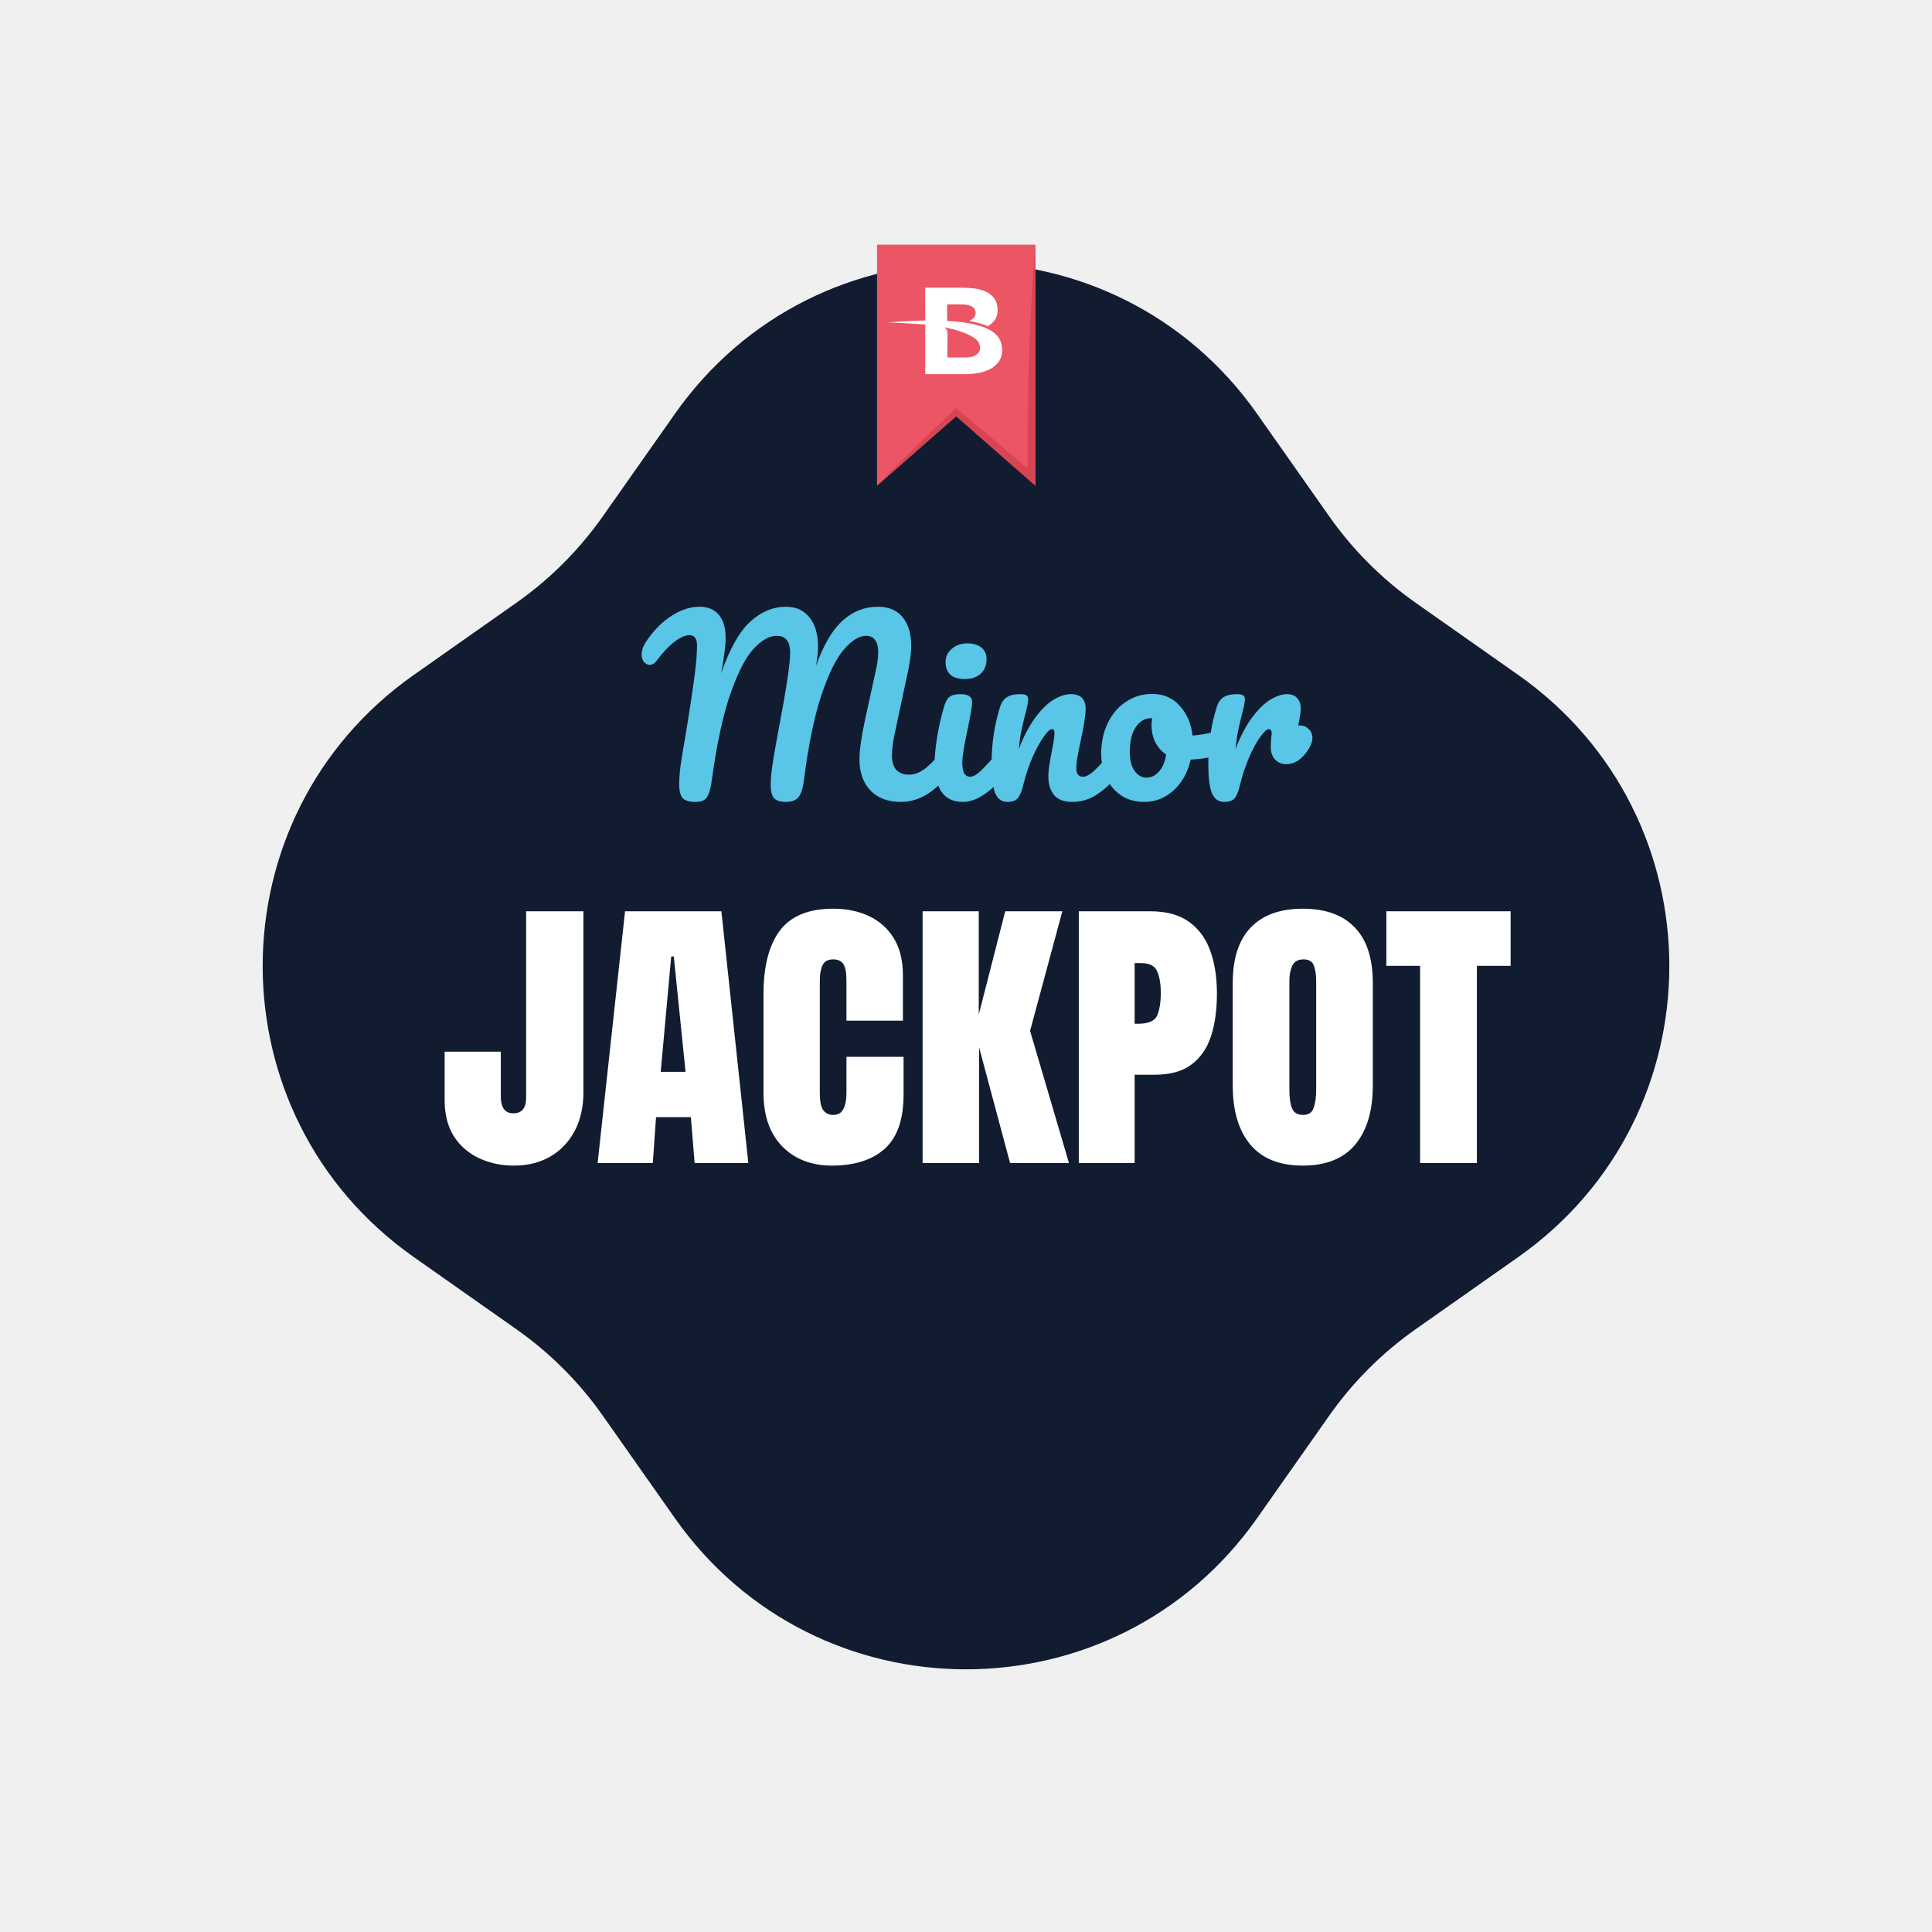
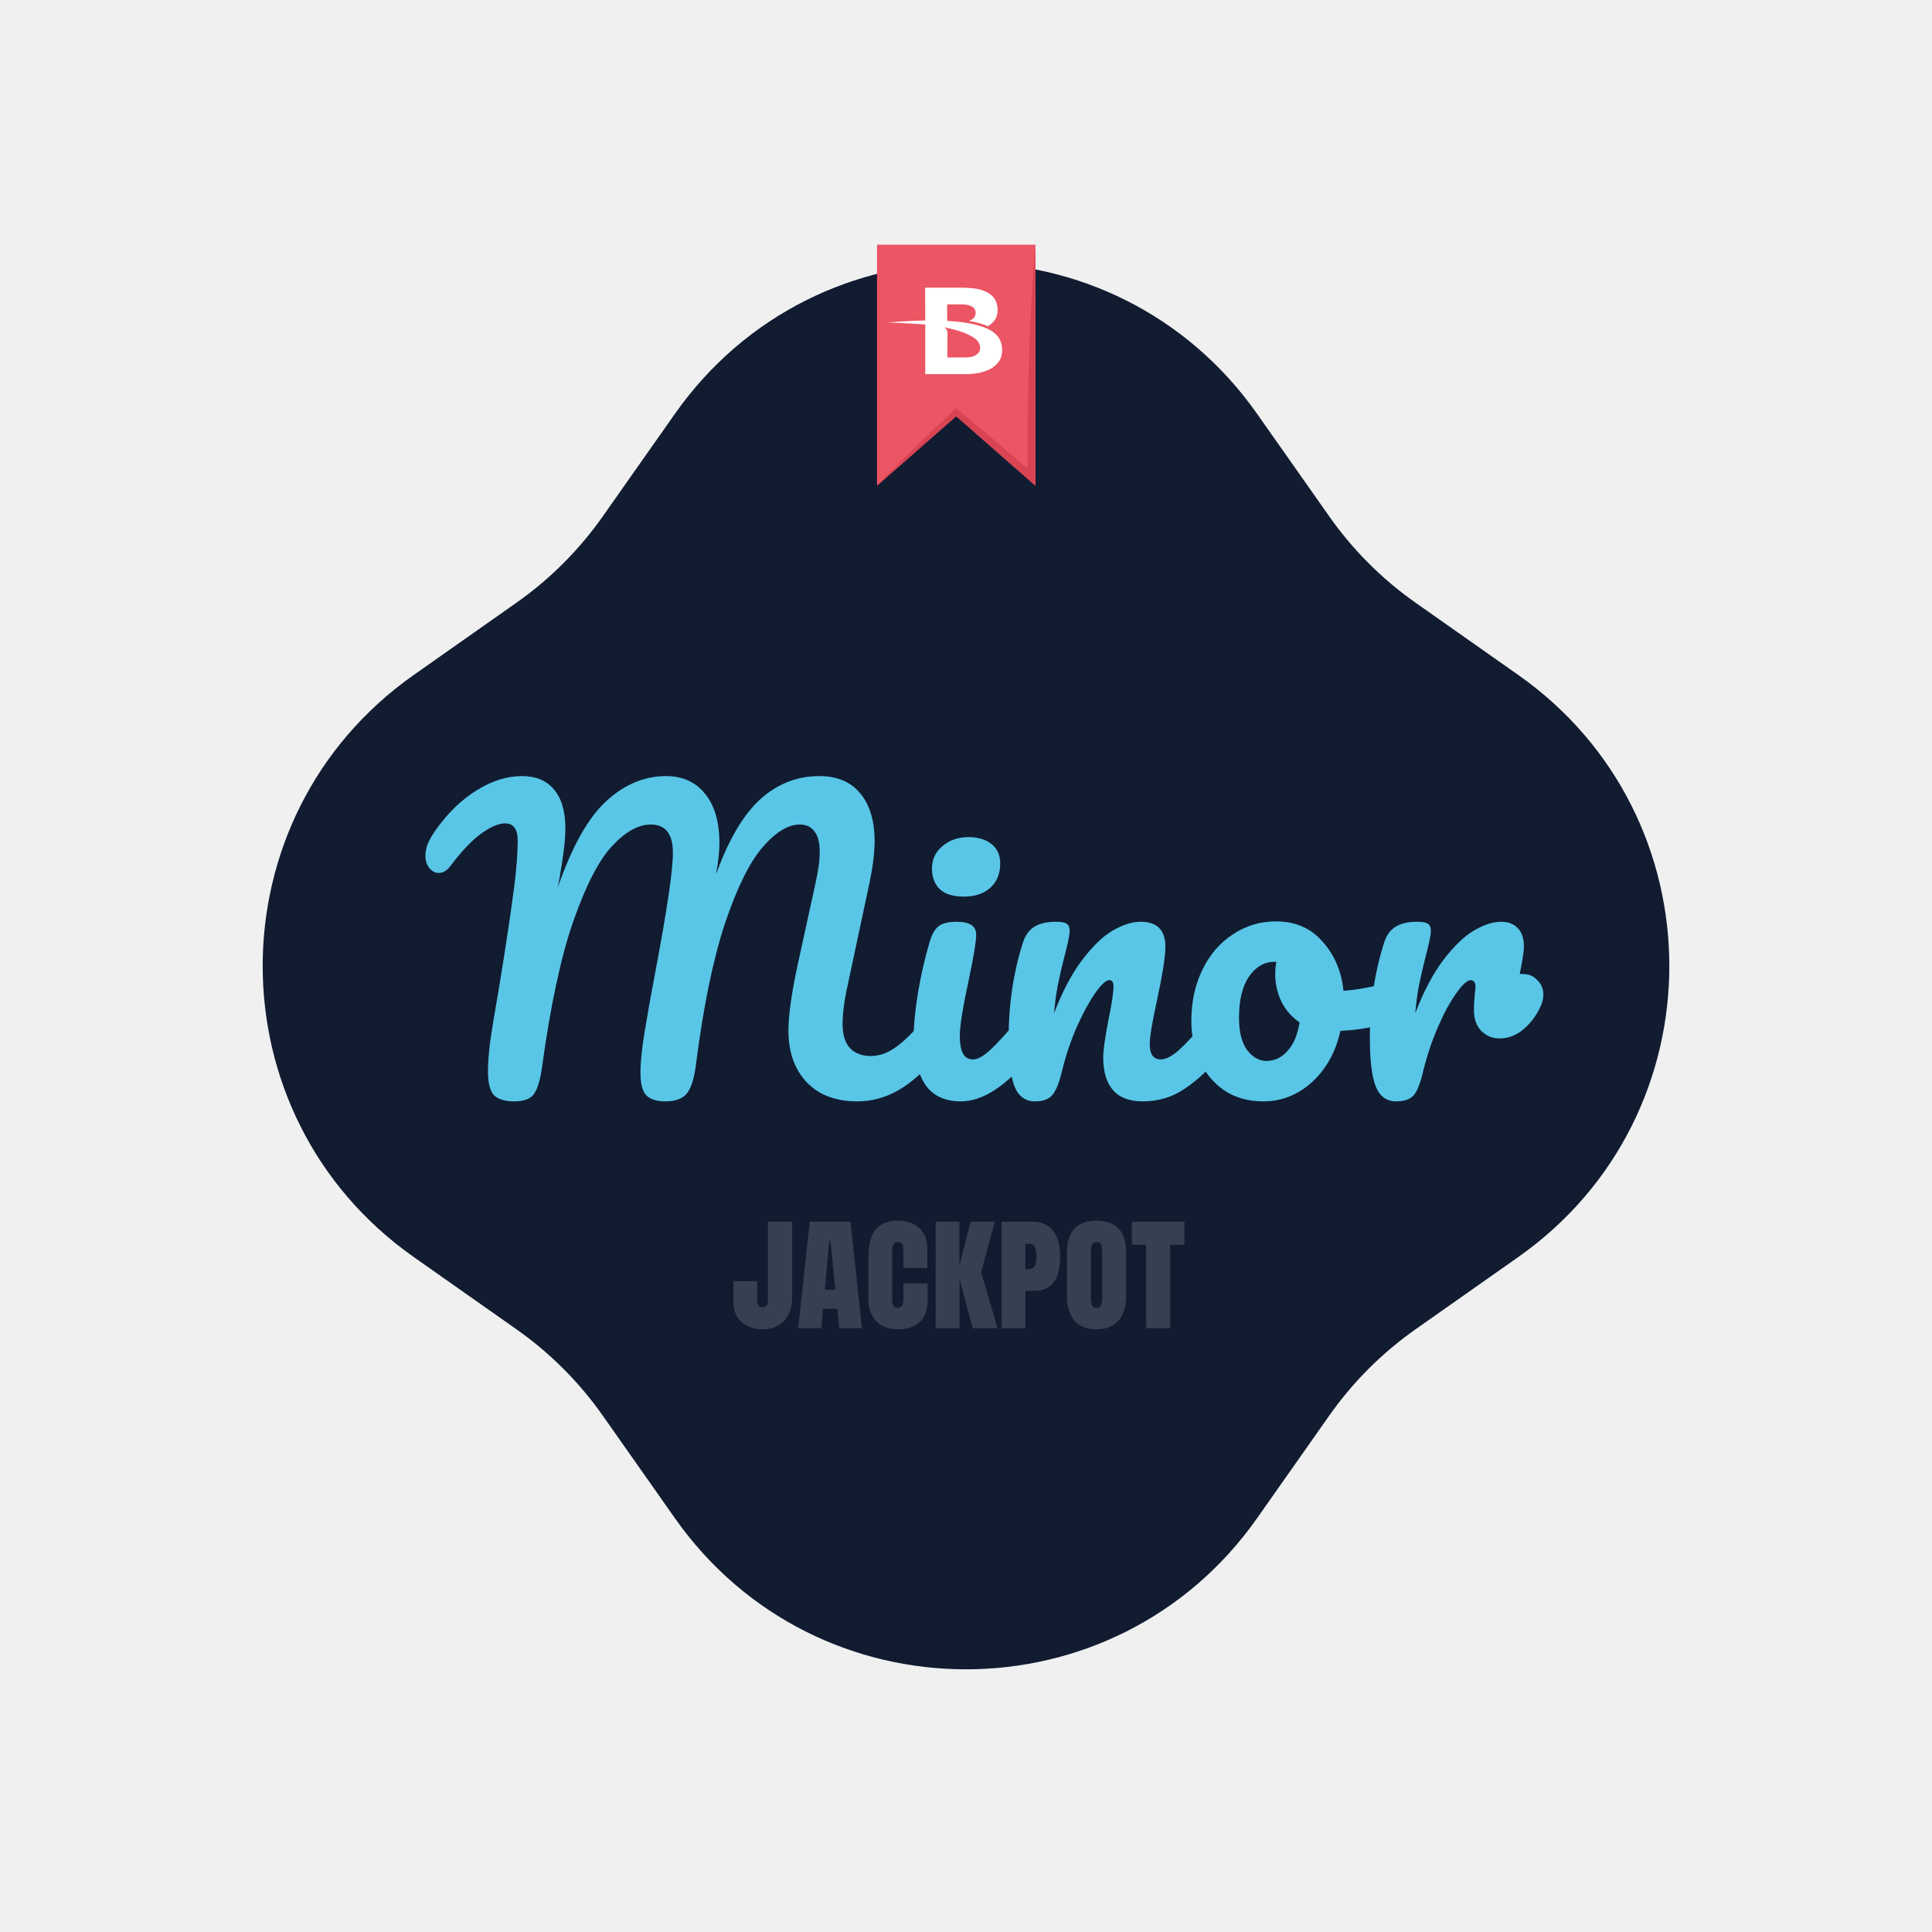
<svg xmlns="http://www.w3.org/2000/svg" width="304" height="304" viewBox="0 0 304 304" fill="none">
  <path d="M106.197 65.114C128.501 33.406 175.499 33.406 197.803 65.114L209.159 81.257C212.871 86.534 217.466 91.129 222.743 94.841L238.887 106.197C270.594 128.501 270.594 175.499 238.887 197.803L222.743 209.159C217.466 212.871 212.871 217.466 209.159 222.743L197.803 238.887C175.499 270.594 128.501 270.594 106.197 238.887L94.841 222.743C91.129 217.466 86.534 212.871 81.257 209.159L65.114 197.803C33.406 175.499 33.406 128.501 65.114 106.197L81.257 94.841C86.534 91.129 91.129 86.534 94.841 81.257L106.197 65.114Z" fill="#111C31" />
-   <path d="M109.352 126.18C108.464 126.18 107.828 125.988 107.444 125.604C107.06 125.196 106.868 124.44 106.868 123.336C106.868 122.592 106.94 121.644 107.084 120.492C107.252 119.316 107.516 117.708 107.876 115.668C108.5 111.9 108.992 108.636 109.352 105.876C109.568 104.148 109.676 102.708 109.676 101.556C109.676 100.476 109.28 99.936 108.488 99.936C107.864 99.936 107.108 100.26 106.22 100.908C105.356 101.532 104.396 102.54 103.34 103.932C103.004 104.388 102.632 104.616 102.224 104.616C101.888 104.616 101.588 104.46 101.324 104.148C101.084 103.812 100.964 103.44 100.964 103.032C100.964 102.648 101.036 102.264 101.18 101.88C101.348 101.472 101.612 101.016 101.972 100.512C103.124 98.904 104.408 97.668 105.824 96.804C107.24 95.916 108.656 95.472 110.072 95.472C111.392 95.472 112.4 95.892 113.096 96.732C113.816 97.572 114.176 98.796 114.176 100.404C114.176 101.052 114.116 101.82 113.996 102.708C113.876 103.572 113.768 104.28 113.672 104.832C113.576 105.384 113.504 105.768 113.456 105.984C114.824 102.072 116.36 99.348 118.064 97.812C119.768 96.252 121.64 95.472 123.68 95.472C125.24 95.472 126.464 96.024 127.352 97.128C128.264 98.232 128.72 99.792 128.72 101.808C128.72 102.6 128.612 103.584 128.396 104.76C129.596 101.448 131 99.072 132.608 97.632C134.216 96.192 136.064 95.472 138.152 95.472C139.832 95.472 141.116 96.012 142.004 97.092C142.916 98.172 143.372 99.684 143.372 101.628C143.372 102.684 143.216 103.968 142.904 105.48L140.708 115.776C140.468 116.976 140.348 118.008 140.348 118.872C140.348 119.88 140.576 120.636 141.032 121.14C141.512 121.644 142.172 121.896 143.012 121.896C143.804 121.896 144.572 121.632 145.316 121.104C146.084 120.576 146.984 119.7 148.016 118.476C148.304 118.14 148.628 117.972 148.988 117.972C149.3 117.972 149.54 118.116 149.708 118.404C149.9 118.692 149.996 119.088 149.996 119.592C149.996 120.528 149.768 121.272 149.312 121.824C148.064 123.336 146.828 124.44 145.604 125.136C144.38 125.832 143.096 126.18 141.752 126.18C139.712 126.18 138.116 125.58 136.964 124.38C135.812 123.156 135.236 121.524 135.236 119.484C135.236 118.068 135.524 116.016 136.1 113.328L137.54 106.74C137.588 106.524 137.672 106.14 137.792 105.588C137.912 105.036 138.008 104.52 138.08 104.04C138.152 103.536 138.188 103.044 138.188 102.564C138.188 101.724 138.02 101.1 137.684 100.692C137.372 100.26 136.916 100.044 136.316 100.044C135.188 100.044 134 100.776 132.752 102.24C131.528 103.68 130.352 106.08 129.224 109.44C128.12 112.8 127.22 117.168 126.524 122.544C126.356 123.984 126.056 124.956 125.624 125.46C125.216 125.94 124.544 126.18 123.608 126.18C122.792 126.18 122.192 125.988 121.808 125.604C121.448 125.22 121.268 124.5 121.268 123.444C121.268 122.46 121.4 121.176 121.664 119.592C121.928 117.984 122.264 116.1 122.672 113.94C123.776 108.132 124.328 104.388 124.328 102.708C124.328 101.796 124.148 101.124 123.788 100.692C123.452 100.26 122.936 100.044 122.24 100.044C121.064 100.044 119.852 100.716 118.604 102.06C117.356 103.38 116.132 105.744 114.932 109.152C113.756 112.536 112.772 117.12 111.98 122.904C111.812 124.128 111.56 124.98 111.224 125.46C110.912 125.94 110.288 126.18 109.352 126.18ZM151.811 106.848C150.803 106.848 150.047 106.62 149.543 106.164C149.039 105.684 148.787 105.024 148.787 104.184C148.787 103.344 149.111 102.648 149.759 102.096C150.431 101.52 151.259 101.232 152.243 101.232C153.131 101.232 153.851 101.448 154.403 101.88C154.955 102.312 155.231 102.924 155.231 103.716C155.231 104.676 154.919 105.444 154.295 106.02C153.671 106.572 152.843 106.848 151.811 106.848ZM151.523 126.18C149.963 126.18 148.823 125.628 148.103 124.524C147.407 123.42 147.059 121.956 147.059 120.132C147.059 119.052 147.191 117.672 147.455 115.992C147.743 114.288 148.103 112.704 148.535 111.24C148.751 110.472 149.039 109.944 149.399 109.656C149.759 109.368 150.335 109.224 151.127 109.224C152.351 109.224 152.963 109.632 152.963 110.448C152.963 111.048 152.735 112.44 152.279 114.624C151.703 117.264 151.415 119.052 151.415 119.988C151.415 120.708 151.511 121.26 151.703 121.644C151.895 122.028 152.219 122.22 152.675 122.22C153.107 122.22 153.647 121.92 154.295 121.32C154.943 120.72 155.807 119.772 156.887 118.476C157.175 118.14 157.499 117.972 157.859 117.972C158.171 117.972 158.411 118.116 158.579 118.404C158.771 118.692 158.867 119.088 158.867 119.592C158.867 120.552 158.639 121.296 158.183 121.824C155.807 124.728 153.587 126.18 151.523 126.18ZM158.511 126.18C157.599 126.18 156.951 125.7 156.567 124.74C156.207 123.78 156.027 122.244 156.027 120.132C156.027 117.012 156.471 114.048 157.359 111.24C157.575 110.544 157.923 110.04 158.403 109.728C158.907 109.392 159.603 109.224 160.491 109.224C160.971 109.224 161.307 109.284 161.499 109.404C161.691 109.524 161.787 109.752 161.787 110.088C161.787 110.472 161.607 111.336 161.247 112.68C161.007 113.64 160.815 114.48 160.671 115.2C160.527 115.92 160.407 116.808 160.311 117.864C161.103 115.8 161.991 114.12 162.975 112.824C163.959 111.528 164.919 110.604 165.855 110.052C166.815 109.5 167.691 109.224 168.483 109.224C170.043 109.224 170.823 110.004 170.823 111.564C170.823 112.5 170.559 114.192 170.031 116.64C169.575 118.728 169.347 120.108 169.347 120.78C169.347 121.74 169.695 122.22 170.391 122.22C170.871 122.22 171.435 121.932 172.083 121.356C172.755 120.756 173.643 119.796 174.747 118.476C175.035 118.14 175.359 117.972 175.719 117.972C176.031 117.972 176.271 118.116 176.439 118.404C176.631 118.692 176.727 119.088 176.727 119.592C176.727 120.552 176.499 121.296 176.043 121.824C175.011 123.096 173.895 124.14 172.695 124.956C171.519 125.772 170.175 126.18 168.663 126.18C167.439 126.18 166.515 125.832 165.891 125.136C165.267 124.416 164.955 123.384 164.955 122.04C164.955 121.368 165.123 120.168 165.459 118.44C165.771 116.928 165.927 115.884 165.927 115.308C165.927 114.924 165.795 114.732 165.531 114.732C165.219 114.732 164.775 115.14 164.199 115.956C163.647 116.748 163.071 117.804 162.471 119.124C161.895 120.444 161.427 121.836 161.067 123.3C160.803 124.428 160.491 125.196 160.131 125.604C159.795 125.988 159.255 126.18 158.511 126.18ZM192.174 114.948C192.486 114.948 192.726 115.104 192.894 115.416C193.062 115.728 193.146 116.124 193.146 116.604C193.146 117.756 192.798 118.44 192.102 118.656C190.662 119.16 189.078 119.448 187.35 119.52C186.894 121.536 185.994 123.156 184.65 124.38C183.306 125.58 181.782 126.18 180.078 126.18C178.638 126.18 177.402 125.832 176.37 125.136C175.362 124.44 174.594 123.516 174.066 122.364C173.538 121.212 173.274 119.964 173.274 118.62C173.274 116.796 173.622 115.176 174.318 113.76C175.014 112.32 175.974 111.204 177.198 110.412C178.422 109.596 179.778 109.188 181.266 109.188C183.09 109.188 184.554 109.824 185.658 111.096C186.786 112.344 187.446 113.892 187.638 115.74C188.766 115.668 190.11 115.428 191.67 115.02C191.862 114.972 192.03 114.948 192.174 114.948ZM180.366 122.364C181.134 122.364 181.794 122.052 182.346 121.428C182.922 120.804 183.306 119.904 183.498 118.728C182.754 118.224 182.178 117.564 181.77 116.748C181.386 115.932 181.194 115.068 181.194 114.156C181.194 113.772 181.23 113.388 181.302 113.004H181.122C180.162 113.004 179.358 113.472 178.71 114.408C178.086 115.32 177.774 116.616 177.774 118.296C177.774 119.616 178.026 120.624 178.53 121.32C179.058 122.016 179.67 122.364 180.366 122.364ZM204.6 114.156C205.128 114.156 205.572 114.348 205.932 114.732C206.316 115.092 206.508 115.548 206.508 116.1C206.508 116.412 206.436 116.748 206.292 117.108C205.908 117.996 205.368 118.74 204.672 119.34C203.976 119.94 203.208 120.24 202.368 120.24C201.696 120.24 201.12 120 200.64 119.52C200.184 119.04 199.956 118.392 199.956 117.576C199.956 117.12 199.98 116.628 200.028 116.1C200.076 115.716 200.1 115.452 200.1 115.308C200.1 115.116 200.052 114.972 199.956 114.876C199.884 114.78 199.788 114.732 199.668 114.732C199.332 114.732 198.876 115.14 198.3 115.956C197.724 116.748 197.148 117.804 196.572 119.124C195.996 120.444 195.528 121.836 195.168 123.3C194.904 124.452 194.604 125.22 194.268 125.604C193.932 125.988 193.38 126.18 192.612 126.18C191.7 126.18 191.052 125.7 190.668 124.74C190.308 123.78 190.128 122.244 190.128 120.132C190.128 117.012 190.572 114.048 191.46 111.24C191.676 110.544 192.024 110.04 192.504 109.728C193.008 109.392 193.704 109.224 194.592 109.224C195.072 109.224 195.408 109.284 195.6 109.404C195.792 109.524 195.888 109.752 195.888 110.088C195.888 110.472 195.708 111.336 195.348 112.68C195.108 113.64 194.916 114.48 194.772 115.2C194.628 115.92 194.508 116.808 194.412 117.864C195.204 115.8 196.092 114.12 197.076 112.824C198.06 111.528 199.02 110.604 199.956 110.052C200.892 109.5 201.744 109.224 202.512 109.224C203.208 109.224 203.736 109.428 204.096 109.836C204.48 110.22 204.672 110.796 204.672 111.564C204.672 112.02 204.54 112.884 204.276 114.156H204.6Z" fill="#59C6E7" />
-   <path d="M80.883 183.406C78.868 183.406 77.032 183.017 75.373 182.238C73.714 181.46 72.394 180.309 71.412 178.785C70.447 177.245 69.965 175.357 69.965 173.123V165.48H78.801V172.59C78.801 173.368 78.953 173.995 79.258 174.469C79.579 174.943 80.087 175.18 80.781 175.18C82.118 175.18 82.787 174.359 82.787 172.717V143.391H91.801V171.828C91.801 174.198 91.335 176.255 90.404 177.998C89.473 179.725 88.187 181.062 86.545 182.01C84.903 182.941 83.016 183.406 80.883 183.406ZM94.035 183L98.352 143.391H113.51L117.75 183H109.295L108.711 175.789H103.227L102.719 183H94.035ZM105.613 150.5L103.963 168.654H107.873L106.02 150.5H105.613ZM130.902 183.406C127.669 183.406 125.062 182.399 123.082 180.385C121.118 178.37 120.137 175.552 120.137 171.93V156.391C120.137 152.057 120.992 148.74 122.701 146.438C124.428 144.135 127.229 142.984 131.105 142.984C133.221 142.984 135.1 143.374 136.742 144.152C138.401 144.931 139.704 146.099 140.652 147.656C141.6 149.197 142.074 151.143 142.074 153.496V160.605H133.188V154.359C133.188 153.022 133.018 152.125 132.68 151.668C132.341 151.194 131.816 150.957 131.105 150.957C130.276 150.957 129.717 151.262 129.43 151.871C129.142 152.464 128.998 153.259 128.998 154.258V172.057C128.998 173.292 129.176 174.164 129.531 174.672C129.904 175.18 130.428 175.434 131.105 175.434C131.867 175.434 132.4 175.12 132.705 174.494C133.027 173.868 133.188 173.055 133.188 172.057V166.293H142.176V172.209C142.176 176.136 141.186 178.988 139.205 180.766C137.225 182.526 134.457 183.406 130.902 183.406ZM145.172 183V143.391H154.008V159.641L158.172 143.391H167.16L162.082 162.205L168.201 183H158.934L154.059 164.795V183H145.172ZM169.75 183V143.391H181.049C183.52 143.391 185.518 143.932 187.041 145.016C188.581 146.099 189.707 147.614 190.418 149.561C191.129 151.49 191.484 153.758 191.484 156.365C191.484 158.87 191.18 161.079 190.57 162.992C189.961 164.905 188.937 166.403 187.498 167.486C186.076 168.57 184.13 169.111 181.658 169.111H178.535V183H169.75ZM178.535 161.088H179.043C180.702 161.088 181.717 160.648 182.09 159.768C182.462 158.887 182.648 157.702 182.648 156.213C182.648 154.842 182.462 153.725 182.09 152.861C181.734 151.981 180.88 151.541 179.525 151.541H178.535V161.088ZM204.992 183.406C201.336 183.406 198.585 182.306 196.74 180.105C194.895 177.888 193.973 174.79 193.973 170.812V154.664C193.973 150.822 194.912 147.919 196.791 145.955C198.687 143.975 201.421 142.984 204.992 142.984C208.581 142.984 211.314 143.975 213.193 145.955C215.072 147.919 216.012 150.822 216.012 154.664V170.812C216.012 174.79 215.089 177.888 213.244 180.105C211.399 182.306 208.648 183.406 204.992 183.406ZM205.068 175.434C205.915 175.434 206.465 175.053 206.719 174.291C206.973 173.512 207.1 172.581 207.1 171.498V154.258C207.1 153.462 206.99 152.717 206.77 152.023C206.549 151.312 205.999 150.957 205.119 150.957C204.256 150.957 203.663 151.287 203.342 151.947C203.037 152.59 202.885 153.386 202.885 154.334V171.549C202.885 172.717 203.02 173.656 203.291 174.367C203.562 175.078 204.154 175.434 205.068 175.434ZM223.451 183V151.973H218.145V143.391H237.695V151.973H232.389V183H223.451Z" fill="white" />
+   <path d="M80.92 173.3C79.44 173.3 78.38 172.98 77.74 172.34C77.1 171.66 76.78 170.4 76.78 168.56C76.78 167.32 76.9 165.74 77.14 163.82C77.42 161.86 77.86 159.18 78.46 155.78C79.5 149.5 80.32 144.06 80.92 139.46C81.28 136.58 81.46 134.18 81.46 132.26C81.46 130.46 80.8 129.56 79.48 129.56C78.44 129.56 77.18 130.1 75.7 131.18C74.26 132.22 72.66 133.9 70.9 136.22C70.34 136.98 69.72 137.36 69.04 137.36C68.48 137.36 67.98 137.1 67.54 136.58C67.14 136.02 66.94 135.4 66.94 134.72C66.94 134.08 67.06 133.44 67.3 132.8C67.58 132.12 68.02 131.36 68.62 130.52C70.54 127.84 72.68 125.78 75.04 124.34C77.4 122.86 79.76 122.12 82.12 122.12C84.32 122.12 86 122.82 87.16 124.22C88.36 125.62 88.96 127.66 88.96 130.34C88.96 131.42 88.86 132.7 88.66 134.18C88.46 135.62 88.28 136.8 88.12 137.72C87.96 138.64 87.84 139.28 87.76 139.64C90.04 133.12 92.6 128.58 95.44 126.02C98.28 123.42 101.4 122.12 104.8 122.12C107.4 122.12 109.44 123.04 110.92 124.88C112.44 126.72 113.2 129.32 113.2 132.68C113.2 134 113.02 135.64 112.66 137.6C114.66 132.08 117 128.12 119.68 125.72C122.36 123.32 125.44 122.12 128.92 122.12C131.72 122.12 133.86 123.02 135.34 124.82C136.86 126.62 137.62 129.14 137.62 132.38C137.62 134.14 137.36 136.28 136.84 138.8L133.18 155.96C132.78 157.96 132.58 159.68 132.58 161.12C132.58 162.8 132.96 164.06 133.72 164.9C134.52 165.74 135.62 166.16 137.02 166.16C138.34 166.16 139.62 165.72 140.86 164.84C142.14 163.96 143.64 162.5 145.36 160.46C145.84 159.9 146.38 159.62 146.98 159.62C147.5 159.62 147.9 159.86 148.18 160.34C148.5 160.82 148.66 161.48 148.66 162.32C148.66 163.88 148.28 165.12 147.52 166.04C145.44 168.56 143.38 170.4 141.34 171.56C139.3 172.72 137.16 173.3 134.92 173.3C131.52 173.3 128.86 172.3 126.94 170.3C125.02 168.26 124.06 165.54 124.06 162.14C124.06 159.78 124.54 156.36 125.5 151.88L127.9 140.9C127.98 140.54 128.12 139.9 128.32 138.98C128.52 138.06 128.68 137.2 128.8 136.4C128.92 135.56 128.98 134.74 128.98 133.94C128.98 132.54 128.7 131.5 128.14 130.82C127.62 130.1 126.86 129.74 125.86 129.74C123.98 129.74 122 130.96 119.92 133.4C117.88 135.8 115.92 139.8 114.04 145.4C112.2 151 110.7 158.28 109.54 167.24C109.26 169.64 108.76 171.26 108.04 172.1C107.36 172.9 106.24 173.3 104.68 173.3C103.32 173.3 102.32 172.98 101.68 172.34C101.08 171.7 100.78 170.5 100.78 168.74C100.78 167.1 101 164.96 101.44 162.32C101.88 159.64 102.44 156.5 103.12 152.9C104.96 143.22 105.88 136.98 105.88 134.18C105.88 132.66 105.58 131.54 104.98 130.82C104.42 130.1 103.56 129.74 102.4 129.74C100.44 129.74 98.42 130.86 96.34 133.1C94.26 135.3 92.22 139.24 90.22 144.92C88.26 150.56 86.62 158.2 85.3 167.84C85.02 169.88 84.6 171.3 84.04 172.1C83.52 172.9 82.48 173.3 80.92 173.3ZM151.685 141.08C150.005 141.08 148.745 140.7 147.905 139.94C147.065 139.14 146.645 138.04 146.645 136.64C146.645 135.24 147.185 134.08 148.265 133.16C149.385 132.2 150.765 131.72 152.405 131.72C153.885 131.72 155.085 132.08 156.005 132.8C156.925 133.52 157.385 134.54 157.385 135.86C157.385 137.46 156.865 138.74 155.825 139.7C154.785 140.62 153.405 141.08 151.685 141.08ZM151.205 173.3C148.605 173.3 146.705 172.38 145.505 170.54C144.345 168.7 143.765 166.26 143.765 163.22C143.765 161.42 143.985 159.12 144.425 156.32C144.905 153.48 145.505 150.84 146.225 148.4C146.585 147.12 147.065 146.24 147.665 145.76C148.265 145.28 149.225 145.04 150.545 145.04C152.585 145.04 153.605 145.72 153.605 147.08C153.605 148.08 153.225 150.4 152.465 154.04C151.505 158.44 151.025 161.42 151.025 162.98C151.025 164.18 151.185 165.1 151.505 165.74C151.825 166.38 152.365 166.7 153.125 166.7C153.845 166.7 154.745 166.2 155.825 165.2C156.905 164.2 158.345 162.62 160.145 160.46C160.625 159.9 161.165 159.62 161.765 159.62C162.285 159.62 162.685 159.86 162.965 160.34C163.285 160.82 163.445 161.48 163.445 162.32C163.445 163.92 163.065 165.16 162.305 166.04C158.345 170.88 154.645 173.3 151.205 173.3ZM162.851 173.3C161.331 173.3 160.251 172.5 159.611 170.9C159.011 169.3 158.711 166.74 158.711 163.22C158.711 158.02 159.451 153.08 160.931 148.4C161.291 147.24 161.871 146.4 162.671 145.88C163.511 145.32 164.671 145.04 166.151 145.04C166.951 145.04 167.511 145.14 167.831 145.34C168.151 145.54 168.311 145.92 168.311 146.48C168.311 147.12 168.011 148.56 167.411 150.8C167.011 152.4 166.691 153.8 166.451 155C166.211 156.2 166.011 157.68 165.851 159.44C167.171 156 168.651 153.2 170.291 151.04C171.931 148.88 173.531 147.34 175.091 146.42C176.691 145.5 178.151 145.04 179.471 145.04C182.071 145.04 183.371 146.34 183.371 148.94C183.371 150.5 182.931 153.32 182.051 157.4C181.291 160.88 180.911 163.18 180.911 164.3C180.911 165.9 181.491 166.7 182.651 166.7C183.451 166.7 184.391 166.22 185.471 165.26C186.591 164.26 188.071 162.66 189.911 160.46C190.391 159.9 190.931 159.62 191.531 159.62C192.051 159.62 192.451 159.86 192.731 160.34C193.051 160.82 193.211 161.48 193.211 162.32C193.211 163.92 192.831 165.16 192.071 166.04C190.351 168.16 188.491 169.9 186.491 171.26C184.531 172.62 182.291 173.3 179.771 173.3C177.731 173.3 176.191 172.72 175.151 171.56C174.111 170.36 173.591 168.64 173.591 166.4C173.591 165.28 173.871 163.28 174.431 160.4C174.951 157.88 175.211 156.14 175.211 155.18C175.211 154.54 174.991 154.22 174.551 154.22C174.031 154.22 173.291 154.9 172.331 156.26C171.411 157.58 170.451 159.34 169.451 161.54C168.491 163.74 167.711 166.06 167.111 168.5C166.671 170.38 166.151 171.66 165.551 172.34C164.991 172.98 164.091 173.3 162.851 173.3ZM218.957 154.58C219.477 154.58 219.877 154.84 220.157 155.36C220.437 155.88 220.577 156.54 220.577 157.34C220.577 159.26 219.997 160.4 218.837 160.76C216.437 161.6 213.797 162.08 210.917 162.2C210.157 165.56 208.657 168.26 206.417 170.3C204.177 172.3 201.637 173.3 198.797 173.3C196.397 173.3 194.337 172.72 192.617 171.56C190.937 170.4 189.657 168.86 188.777 166.94C187.897 165.02 187.457 162.94 187.457 160.7C187.457 157.66 188.037 154.96 189.197 152.6C190.357 150.2 191.957 148.34 193.997 147.02C196.037 145.66 198.297 144.98 200.777 144.98C203.817 144.98 206.257 146.04 208.097 148.16C209.977 150.24 211.077 152.82 211.397 155.9C213.277 155.78 215.517 155.38 218.117 154.7C218.437 154.62 218.717 154.58 218.957 154.58ZM199.277 166.94C200.557 166.94 201.657 166.42 202.577 165.38C203.537 164.34 204.177 162.84 204.497 160.88C203.257 160.04 202.297 158.94 201.617 157.58C200.977 156.22 200.657 154.78 200.657 153.26C200.657 152.62 200.717 151.98 200.837 151.34H200.537C198.937 151.34 197.597 152.12 196.517 153.68C195.477 155.2 194.957 157.36 194.957 160.16C194.957 162.36 195.377 164.04 196.217 165.2C197.097 166.36 198.117 166.94 199.277 166.94ZM239.667 153.26C240.547 153.26 241.287 153.58 241.887 154.22C242.527 154.82 242.847 155.58 242.847 156.5C242.847 157.02 242.727 157.58 242.487 158.18C241.847 159.66 240.947 160.9 239.787 161.9C238.627 162.9 237.347 163.4 235.947 163.4C234.827 163.4 233.867 163 233.067 162.2C232.307 161.4 231.927 160.32 231.927 158.96C231.927 158.2 231.967 157.38 232.047 156.5C232.127 155.86 232.167 155.42 232.167 155.18C232.167 154.86 232.087 154.62 231.927 154.46C231.807 154.3 231.647 154.22 231.447 154.22C230.887 154.22 230.127 154.9 229.167 156.26C228.207 157.58 227.247 159.34 226.287 161.54C225.327 163.74 224.547 166.06 223.947 168.5C223.507 170.42 223.007 171.7 222.447 172.34C221.887 172.98 220.967 173.3 219.687 173.3C218.167 173.3 217.087 172.5 216.447 170.9C215.847 169.3 215.547 166.74 215.547 163.22C215.547 158.02 216.287 153.08 217.767 148.4C218.127 147.24 218.707 146.4 219.507 145.88C220.347 145.32 221.507 145.04 222.987 145.04C223.787 145.04 224.347 145.14 224.667 145.34C224.987 145.54 225.147 145.92 225.147 146.48C225.147 147.12 224.847 148.56 224.247 150.8C223.847 152.4 223.527 153.8 223.287 155C223.047 156.2 222.847 157.68 222.687 159.44C224.007 156 225.487 153.2 227.127 151.04C228.767 148.88 230.367 147.34 231.927 146.42C233.487 145.5 234.907 145.04 236.187 145.04C237.347 145.04 238.227 145.38 238.827 146.06C239.467 146.7 239.787 147.66 239.787 148.94C239.787 149.7 239.567 151.14 239.127 153.26H239.667Z" fill="#59C6E7" />
+   <path d="M120.027 209.172C119.175 209.172 118.398 209.007 117.696 208.678C116.994 208.348 116.436 207.861 116.021 207.217C115.612 206.565 115.408 205.767 115.408 204.821V201.588H119.146V204.596C119.146 204.925 119.211 205.19 119.34 205.391C119.476 205.591 119.691 205.691 119.984 205.691C120.55 205.691 120.833 205.344 120.833 204.649V192.242H124.646V204.273C124.646 205.276 124.45 206.146 124.056 206.884C123.662 207.614 123.118 208.18 122.423 208.581C121.728 208.975 120.93 209.172 120.027 209.172ZM125.592 209L127.418 192.242H133.831L135.625 209H132.048L131.801 205.949H129.48L129.266 209H125.592ZM130.49 195.25L129.792 202.931H131.446L130.662 195.25H130.49ZM141.189 209.172C139.822 209.172 138.719 208.746 137.881 207.894C137.05 207.041 136.635 205.849 136.635 204.316V197.742C136.635 195.909 136.996 194.505 137.72 193.531C138.45 192.557 139.635 192.07 141.275 192.07C142.171 192.07 142.965 192.235 143.66 192.564C144.362 192.894 144.913 193.388 145.314 194.047C145.715 194.699 145.916 195.522 145.916 196.518V199.525H142.156V196.883C142.156 196.317 142.085 195.938 141.941 195.744C141.798 195.544 141.576 195.443 141.275 195.443C140.924 195.443 140.688 195.572 140.566 195.83C140.445 196.081 140.384 196.417 140.384 196.84V204.37C140.384 204.893 140.459 205.262 140.609 205.477C140.767 205.691 140.989 205.799 141.275 205.799C141.598 205.799 141.823 205.666 141.952 205.401C142.088 205.136 142.156 204.793 142.156 204.37V201.932H145.959V204.435C145.959 206.096 145.54 207.303 144.702 208.055C143.864 208.799 142.693 209.172 141.189 209.172ZM147.227 209V192.242H150.965V199.117L152.727 192.242H156.529L154.381 200.202L156.97 209H153.049L150.986 201.298V209H147.227ZM157.625 209V192.242H162.405C163.451 192.242 164.296 192.471 164.94 192.93C165.592 193.388 166.068 194.029 166.369 194.853C166.67 195.669 166.82 196.629 166.82 197.731C166.82 198.791 166.691 199.726 166.434 200.535C166.176 201.344 165.743 201.978 165.134 202.437C164.532 202.895 163.709 203.124 162.663 203.124H161.342V209H157.625ZM161.342 199.729H161.557C162.258 199.729 162.688 199.543 162.846 199.171C163.003 198.799 163.082 198.297 163.082 197.667C163.082 197.087 163.003 196.614 162.846 196.249C162.695 195.877 162.334 195.69 161.761 195.69H161.342V199.729ZM172.535 209.172C170.988 209.172 169.825 208.706 169.044 207.775C168.263 206.837 167.873 205.527 167.873 203.844V197.012C167.873 195.386 168.271 194.158 169.065 193.327C169.868 192.489 171.024 192.07 172.535 192.07C174.053 192.07 175.21 192.489 176.005 193.327C176.8 194.158 177.197 195.386 177.197 197.012V203.844C177.197 205.527 176.807 206.837 176.026 207.775C175.246 208.706 174.082 209.172 172.535 209.172ZM172.567 205.799C172.925 205.799 173.158 205.638 173.266 205.315C173.373 204.986 173.427 204.592 173.427 204.134V196.84C173.427 196.503 173.38 196.188 173.287 195.895C173.194 195.594 172.961 195.443 172.589 195.443C172.224 195.443 171.973 195.583 171.837 195.862C171.708 196.134 171.644 196.471 171.644 196.872V204.155C171.644 204.649 171.701 205.047 171.815 205.348C171.93 205.648 172.181 205.799 172.567 205.799ZM180.345 209V195.873H178.1V192.242H186.371V195.873H184.126V209H180.345Z" fill="white" fill-opacity="0.16" />
  <path d="M162.917 38.5V76.417H162.914L162.25 75.836L161.666 75.32L156.72 70.983L150.46 65.491L144.199 70.983L138.024 76.4L138.005 76.417H138V38.5H162.917Z" fill="#EC5564" />
  <path d="M162.917 38.5V76.417H162.914L162.25 75.836L161.663 75.32L156.72 70.983L150.457 65.491L144.197 70.983L138.024 76.4C138.024 76.4 138.007 76.412 138 76.417C139.375 74.977 140.952 73.379 142.369 71.973C144.988 69.378 147.736 66.745 150.418 64.228C154.13 67.275 158.019 70.533 161.666 73.679C161.683 61.946 161.928 50.19 162.917 38.5V38.5Z" fill="#D94453" />
  <path d="M157.679 55.011V54.934C157.679 54.83 157.671 54.728 157.659 54.619L157.652 54.566V54.544C157.647 54.501 157.64 54.45 157.63 54.404L157.623 54.358L157.598 54.239C157.37 53.174 156.715 52.603 156.581 52.497C155.323 51.383 152.821 50.711 149.148 50.495L149.036 50.488L149.026 47.891H151.297C151.562 47.891 151.83 47.915 152.093 47.956C152.343 47.995 152.587 48.068 152.818 48.172C153.018 48.261 153.19 48.399 153.319 48.573C153.446 48.743 153.509 48.958 153.512 49.22C153.519 49.452 153.458 49.682 153.337 49.88C153.31 49.922 153.281 49.96 153.251 49.999C153.188 50.072 152.976 50.285 152.482 50.495C153.3 50.636 154.439 50.892 155.432 51.328L155.508 51.286H155.515C155.676 51.199 155.824 51.095 155.958 50.977C156.016 50.928 156.07 50.877 156.119 50.824L156.243 50.698C156.734 50.193 156.98 49.544 156.973 48.772C156.968 48.024 156.795 47.409 156.457 46.952C156.109 46.489 155.651 46.124 155.123 45.887C154.544 45.628 153.93 45.458 153.3 45.388C152.636 45.306 151.969 45.265 151.299 45.265H145.572L145.587 50.427H145.56C142.839 50.473 139.643 50.739 139.643 50.739C140.77 50.744 145.562 51.052 145.562 51.052H145.589V58.874H151.942C152.628 58.874 153.312 58.809 153.986 58.683C154.629 58.569 155.252 58.356 155.829 58.054C156.357 57.775 156.812 57.381 157.163 56.899C157.496 56.432 157.671 55.844 157.679 55.149V55.091C157.679 55.067 157.679 55.045 157.679 55.019V55.011ZM154.076 55.345L154.062 55.372C154.055 55.384 154.05 55.396 154.04 55.408C153.904 55.607 153.726 55.774 153.519 55.9C153.298 56.03 153.052 56.122 152.799 56.166C152.536 56.217 152.27 56.241 152.003 56.243H149.182L149.06 56.226V55.95C149.067 55.057 149.082 52.995 149.089 52.569C149.092 52.429 149.079 52.286 149.05 52.148L149.041 52.105L149.011 52.01C148.985 51.925 148.941 51.846 148.882 51.775C148.875 51.763 148.865 51.754 148.856 51.742L148.671 51.519L150.092 51.846C152.368 52.446 153.368 53.148 153.811 53.634C154.454 54.462 154.176 55.152 154.074 55.345H154.076Z" fill="white" />
</svg>
